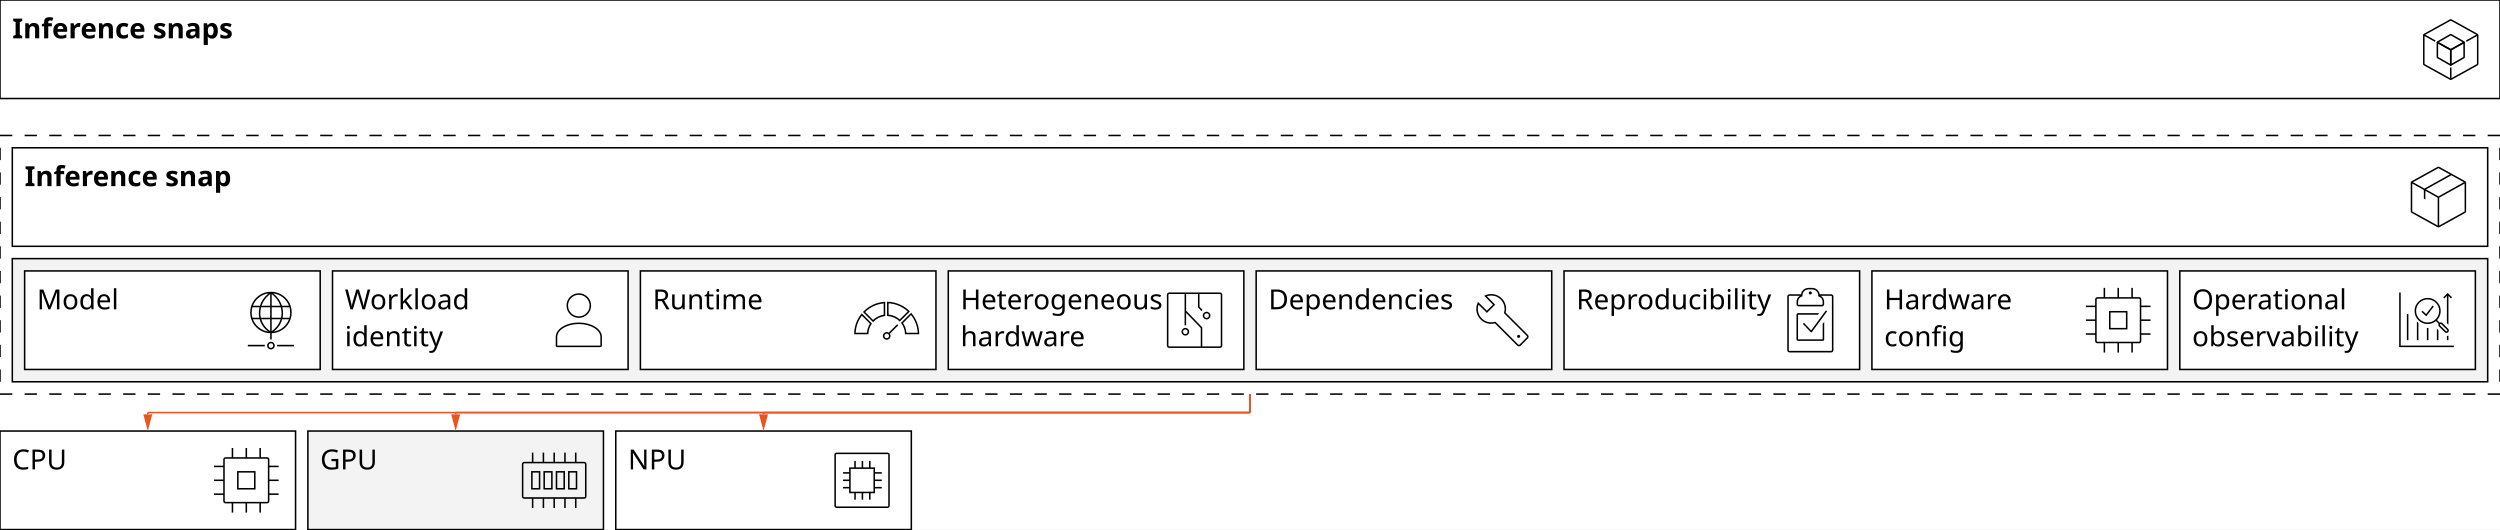
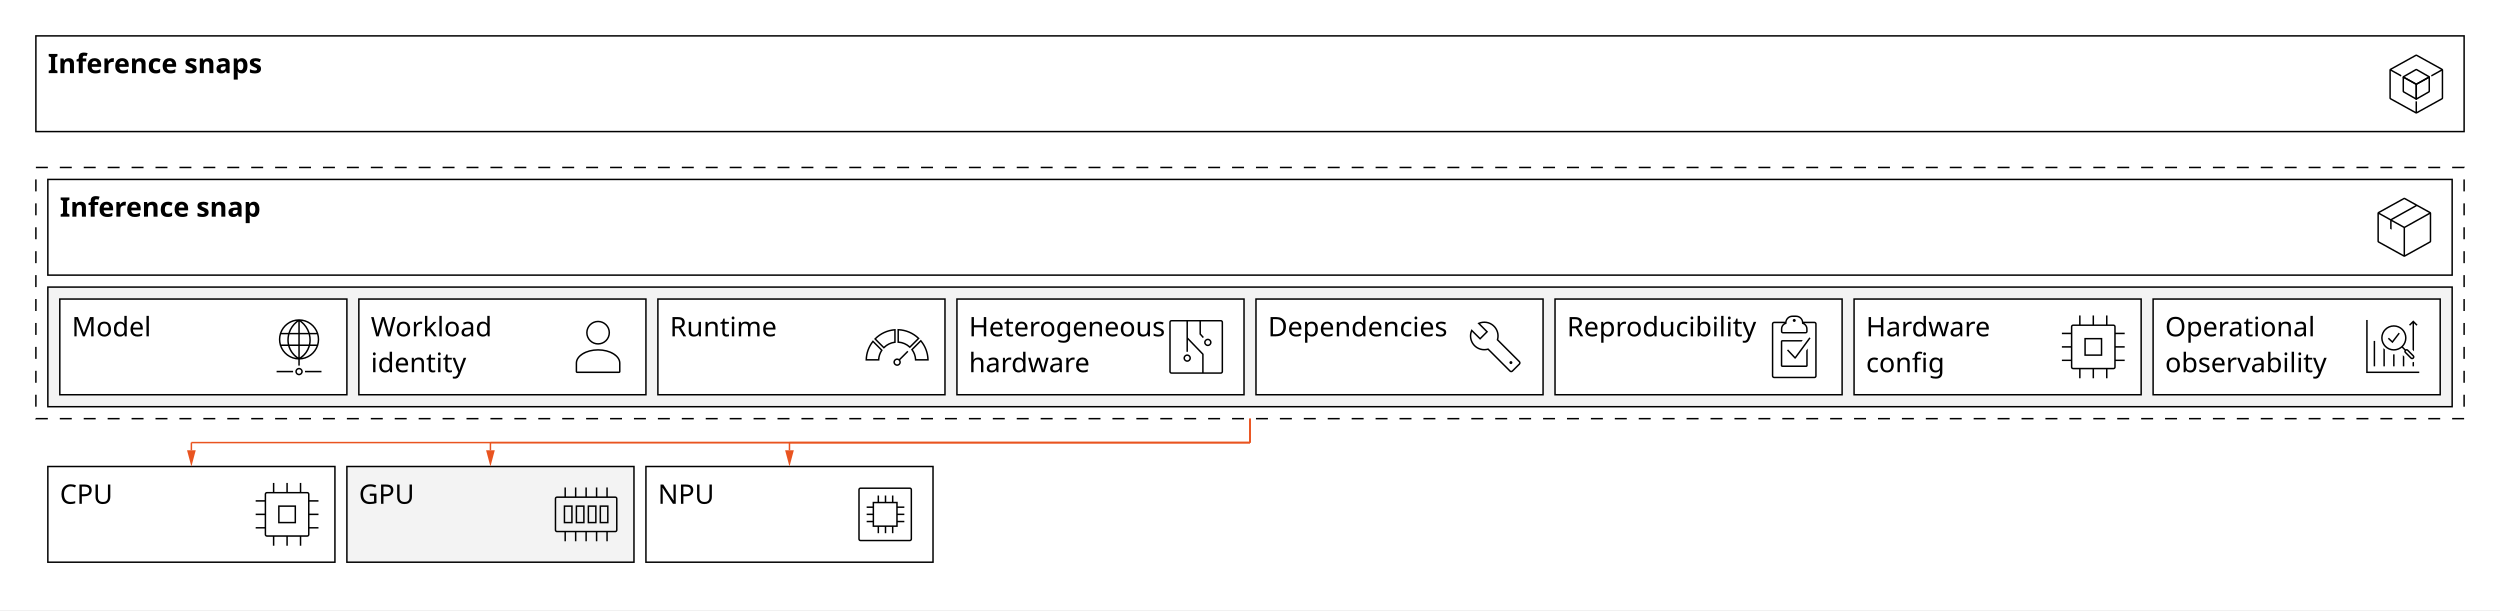
- <svg xmlns="http://www.w3.org/2000/svg" width="1624" height="344" viewBox="0 0 1624 344" xml:space="preserve">
-   <rect width="1624" height="344" fill="#FFFFFF" />
+ <svg xmlns="http://www.w3.org/2000/svg" width="1672" height="408" viewBox="0 0 1672 408" xml:space="preserve">
+   <rect width="1672" height="408" fill="#FFFFFF" />
  <g data-component-id="title">
-     <rect x="0" y="0" width="1624" height="64" fill="#FFFFFF" stroke="#000000" stroke-width="1" stroke-miterlimit="10" />
+     <rect x="24" y="24" width="1624" height="64" fill="#FFFFFF" stroke="#000000" stroke-width="1" stroke-miterlimit="10" />
    <text font-family="Ubuntu Sans">
-       <tspan x="8" y="24.92" font-size="18" font-weight="700" fill="#000000">Inference snaps</tspan>
+       <tspan x="32" y="48.92" font-size="18" font-weight="700" fill="#000000">Inference snaps</tspan>
    </text>
-     <g class="dg-icon" transform="translate(1568 8)">
+     <g class="dg-icon" transform="translate(1592 32)">
      <path d="M33.185 19.803L24.499 24.648V34.566L24 34.852L23.499 34.565V24.648L14.815 19.804L15.21 18.879L23.999 23.78L32.787 18.879L33.185 19.803Z" fill="#000000" />
      <path fill-rule="evenodd" clip-rule="evenodd" d="M41.484 13.966C41.803 14.142 42 14.477 42 14.841V33.587C42 33.95 41.803 34.285 41.484 34.462L24.485 43.871C24.183 44.038 23.817 44.038 23.516 43.871L6.516 34.462C6.198 34.285 6 33.95 6 33.587V14.841C6 14.477 6.198 14.142 6.516 13.966L23.516 4.557C23.817 4.391 24.183 4.391 24.485 4.557L41.484 13.966ZM7.474 14.566L14.19 18.311C13.958 18.444 13.815 18.691 13.815 18.958V19.246L6.99 15.44V33.592L23.499 42.73V35.717L23.503 35.72C23.811 35.896 24.189 35.896 24.496 35.72L24.499 35.718V42.731L41.01 33.592V15.44L34.185 19.245V18.96C34.185 18.691 34.041 18.443 33.808 18.31L40.524 14.565L24 5.42L7.474 14.566Z" fill="#000000" />
      <path fill-rule="evenodd" clip-rule="evenodd" d="M32.682 18.819C32.993 18.997 33.186 19.328 33.186 19.687V29.023C33.186 29.382 32.993 29.714 32.682 29.892L24.497 34.568C24.19 34.744 23.812 34.744 23.505 34.568L15.319 29.892C15.007 29.714 14.815 29.382 14.815 29.023V19.687C14.815 19.328 15.007 18.997 15.319 18.819L23.505 14.141C23.812 13.966 24.19 13.966 24.497 14.141L32.682 18.819ZM15.816 29.023L23.5 33.413V24.648L15.816 20.362V29.023ZM24.5 24.648V33.413L32.186 29.023V20.362L24.5 24.648ZM16.231 19.45L23.999 23.782L31.769 19.448L24 15.009L16.231 19.45Z" fill="#000000" />
    </g>
  </g>
  <g data-component-id="frame">
-     <rect x="0" y="88" width="1624" height="168" fill="#FFFFFF" stroke="#000000" stroke-width="1" stroke-miterlimit="10" stroke-dasharray="8 8" />
+     <rect x="24" y="112" width="1624" height="168" fill="#FFFFFF" stroke="#000000" stroke-width="1" stroke-miterlimit="10" stroke-dasharray="8 8" />
  </g>
-   <rect x="8" y="96" width="1608" height="64" fill="#FFFFFF" stroke="#000000" stroke-width="1" stroke-miterlimit="10" />
+   <rect x="32" y="120" width="1608" height="64" fill="#FFFFFF" stroke="#000000" stroke-width="1" stroke-miterlimit="10" />
  <text font-family="Ubuntu Sans">
-     <tspan x="16" y="120.92" font-size="18" font-weight="700" fill="#000000">Inference snap</tspan>
+     <tspan x="40" y="144.92" font-size="18" font-weight="700" fill="#000000">Inference snap</tspan>
  </text>
-   <g class="dg-icon" transform="translate(1560 104)">
+   <g class="dg-icon" transform="translate(1584 128)">
    <path d="M33.001 9.057L41.485 13.752C41.803 13.928 42.001 14.263 42.001 14.627V33.373C42.001 33.736 41.803 34.071 41.485 34.247L24.485 43.657C24.183 43.824 23.817 43.824 23.516 43.657L6.516 34.247C6.198 34.071 6 33.736 6 33.373V14.627C6 14.263 6.198 13.928 6.516 13.752L15.001 9.057L23.516 4.343C23.817 4.176 24.183 4.176 24.485 4.343L33.001 9.057ZM24.5 24.434V42.505L32.516 38.068L41.001 33.372V15.23L24.5 24.434ZM7 33.372L15.485 38.068L23.5 42.504V24.434L15.525 19.985V25.583L14.529 25.027V19.43L7 15.231V33.372ZM15.92 19.061L24 23.566L40.515 14.357L32.516 9.932L32.404 9.869L15.92 19.061ZM15.485 9.932L7.485 14.357L14.899 18.491L31.377 9.302L24 5.218L15.485 9.932Z" fill="#000000" />
  </g>
  <g data-component-id="pad">
-     <rect x="8" y="168" width="1608" height="80" fill="#F3F3F3" stroke="#000000" stroke-width="1" stroke-miterlimit="10" />
+     <rect x="32" y="192" width="1608" height="80" fill="#F3F3F3" stroke="#000000" stroke-width="1" stroke-miterlimit="10" />
  </g>
-   <rect x="16" y="176" width="192" height="64" fill="#FFFFFF" stroke="#000000" stroke-width="1" stroke-miterlimit="10" />
+   <rect x="40" y="200" width="192" height="64" fill="#FFFFFF" stroke="#000000" stroke-width="1" stroke-miterlimit="10" />
  <text font-family="Ubuntu Sans">
-     <tspan x="24" y="200.92" font-size="18" font-weight="400" fill="#000000">Model</tspan>
+     <tspan x="48" y="224.92" font-size="18" font-weight="400" fill="#000000">Model</tspan>
  </text>
-   <g class="dg-icon" transform="translate(152 184)">
+   <g class="dg-icon" transform="translate(176 208)">
    <path d="M20.032 40C20.012 40.164 20 40.331 20 40.5C20 40.669 20.012 40.836 20.032 41H9V40H20.032Z" fill="#000000" />
    <path d="M39 40V41H27.968C27.988 40.836 28 40.669 28 40.5C28 40.331 27.988 40.164 27.968 40H39Z" fill="#000000" />
    <path d="M24.5 36.531C24.336 36.511 24.169 36.5 24 36.5C23.831 36.5 23.664 36.511 23.5 36.531V32H24.5V36.531Z" fill="#000000" />
    <path fill-rule="evenodd" clip-rule="evenodd" d="M24 38C25.381 38 26.5 39.119 26.5 40.5C26.5 41.881 25.381 43 24 43C22.619 43 21.5 41.881 21.5 40.5C21.5 39.119 22.619 38 24 38ZM24 39C23.172 39 22.5 39.672 22.5 40.5C22.5 41.328 23.172 42 24 42C24.828 42 25.5 41.328 25.5 40.5C25.5 39.672 24.828 39 24 39Z" fill="#000000" />
    <path fill-rule="evenodd" clip-rule="evenodd" d="M24 5.5C30.002 5.5 35.088 9.417 36.844 14.834C36.889 14.905 36.916 14.986 36.92 15.075C37.297 16.317 37.5 17.635 37.5 19C37.5 20.365 37.297 21.683 36.92 22.925C36.916 23.013 36.888 23.095 36.844 23.165C35.088 28.582 30.002 32.5 24 32.5C17.998 32.5 12.911 28.583 11.155 23.165C11.111 23.095 11.085 23.015 11.08 22.928C10.703 21.685 10.5 20.366 10.5 19C10.5 17.634 10.703 16.314 11.08 15.071C11.085 14.984 11.111 14.903 11.155 14.834C12.911 9.417 17.998 5.5 24 5.5ZM12.299 23.399C13.88 27.602 17.657 30.728 22.233 31.375C19.502 29.4 17.559 26.576 16.669 23.399H12.299ZM31.331 23.399C30.441 26.576 28.498 29.4 25.766 31.375C30.343 30.728 34.12 27.602 35.701 23.399H31.331ZM17.711 23.399C18.597 26.328 20.447 28.919 23.021 30.711L23.499 31.043V23.399H17.711ZM24.499 31.043L24.977 30.711C27.552 28.919 29.402 26.329 30.288 23.399H24.499V31.043ZM31.418 15.6C31.72 16.838 31.878 18.118 31.878 19.418C31.878 20.43 31.773 21.428 31.572 22.399H36.031C36.336 21.319 36.5 20.178 36.5 19C36.5 17.821 36.336 16.681 36.031 15.6H31.418ZM24.499 22.399H30.551C30.766 21.43 30.878 20.431 30.878 19.418C30.878 18.116 30.71 16.834 30.388 15.6H24.499V22.399ZM17.613 15.6C17.291 16.834 17.121 18.116 17.121 19.418C17.121 20.431 17.234 21.43 17.449 22.399H23.499V15.6H17.613ZM11.969 15.6C11.664 16.681 11.5 17.821 11.5 19C11.5 20.178 11.664 21.319 11.969 22.399H16.428C16.227 21.428 16.121 20.43 16.121 19.418C16.121 18.118 16.28 16.838 16.582 15.6H11.969ZM25.9 6.895C28.396 8.913 30.201 11.605 31.14 14.6H35.701C34.093 10.325 30.211 7.163 25.527 6.593L25.9 6.895ZM24.499 14.6H30.088C29.183 11.911 27.528 9.498 25.271 7.673L24.499 7.047V14.6ZM22.727 7.673C20.47 9.498 18.816 11.911 17.911 14.6H23.499V7.047L22.727 7.673ZM22.47 6.593C17.788 7.164 13.907 10.325 12.299 14.6H16.859C17.798 11.605 19.603 8.913 22.098 6.895L22.47 6.593Z" fill="#000000" />
  </g>
-   <rect x="216" y="176" width="192" height="64" fill="#FFFFFF" stroke="#000000" stroke-width="1" stroke-miterlimit="10" />
+   <rect x="240" y="200" width="192" height="64" fill="#FFFFFF" stroke="#000000" stroke-width="1" stroke-miterlimit="10" />
  <text font-family="Ubuntu Sans">
-     <tspan x="224" y="200.92" font-size="18" font-weight="400" fill="#000000">Workload</tspan>
-     <tspan x="224" y="224.92" font-size="18" font-weight="400" fill="#000000">identity</tspan>
+     <tspan x="248" y="224.92" font-size="18" font-weight="400" fill="#000000">Workload</tspan>
+     <tspan x="248" y="248.92" font-size="18" font-weight="400" fill="#000000">identity</tspan>
  </text>
-   <g class="dg-icon" transform="translate(352 184)">
+   <g class="dg-icon" transform="translate(376 208)">
    <path fill-rule="evenodd" clip-rule="evenodd" d="M24 25.5C32.285 25.5 39 29.7 39 34.875V40.5C39 41.052 38.552 41.5 38 41.5H10C9.448 41.5 9 41.052 9 40.5V34.875C9 29.7 15.715 25.5 24 25.5ZM24 26.5C20.015 26.5 16.456 27.512 13.924 29.095C11.378 30.686 10 32.757 10 34.875V40.5H38V34.875C38 32.757 36.622 30.686 34.076 29.095C31.544 27.512 27.985 26.5 24 26.5Z" fill="#000000" />
    <path fill-rule="evenodd" clip-rule="evenodd" d="M24 6.5C28.418 6.5 32 10.082 32 14.5C32 18.918 28.418 22.5 24 22.5C19.582 22.5 16 18.918 16 14.5C16 10.082 19.582 6.5 24 6.5ZM24 7.5C20.134 7.5 17 10.634 17 14.5C17 18.366 20.134 21.5 24 21.5C27.866 21.5 31 18.366 31 14.5C31 10.634 27.866 7.5 24 7.5Z" fill="#000000" />
  </g>
-   <rect x="416" y="176" width="192" height="64" fill="#FFFFFF" stroke="#000000" stroke-width="1" stroke-miterlimit="10" />
+   <rect x="440" y="200" width="192" height="64" fill="#FFFFFF" stroke="#000000" stroke-width="1" stroke-miterlimit="10" />
  <text font-family="Ubuntu Sans">
-     <tspan x="424" y="200.92" font-size="18" font-weight="400" fill="#000000">Runtime</tspan>
+     <tspan x="448" y="224.92" font-size="18" font-weight="400" fill="#000000">Runtime</tspan>
  </text>
-   <g class="dg-icon" transform="translate(552 184)">
+   <g class="dg-icon" transform="translate(576 208)">
    <path d="M12.13 33.15H2.85V32.64C2.97 28 4.56 23.63 7.44 20L7.79 19.56L14.4 26.17L14.17 26.51C12.94 28.33 12.24 30.46 12.15 32.66L12.13 33.14V33.15ZM3.88 32.15H11.18C11.34 30.07 12.01 28.07 13.12 26.3L7.88 21.06C5.45 24.29 4.07 28.1 3.88 32.14V32.15ZM15.14 25.25L8.57 18.68L8.92 18.33C12.54 14.64 17.37 12.41 22.51 12.06L23.04 12.02V21.32L22.6 21.37C19.91 21.68 17.38 22.93 15.49 24.89L15.14 25.25ZM9.98 18.68L15.13 23.84C17.03 22.03 19.46 20.84 22.04 20.44V13.1C17.5 13.54 13.26 15.5 9.97 18.68H9.98ZM32.5 24.88L32.15 24.55C30.12 22.63 27.47 21.48 24.69 21.32L24.22 21.29V12L24.74 12.02C29.98 12.2 34.94 14.31 38.71 17.96L39.08 18.31L32.51 24.88H32.5ZM25.22 20.35C27.9 20.6 30.45 21.7 32.48 23.49L37.64 18.33C34.22 15.18 29.85 13.32 25.22 13.04V20.35Z" fill="#000000" />
    <path d="M31.53 27.31L30.82 26.6L25.33 32.09C24.94 31.85 24.49 31.7 24 31.7C22.62 31.7 21.5 32.82 21.5 34.2C21.5 35.58 22.62 36.7 24 36.7C25.38 36.7 26.5 35.58 26.5 34.2C26.5 33.67 26.33 33.18 26.05 32.78L31.53 27.3V27.31ZM24 35.71C23.17 35.71 22.5 35.04 22.5 34.21C22.5 33.38 23.17 32.71 24 32.71C24.83 32.71 25.5 33.38 25.5 34.21C25.5 35.04 24.83 35.71 24 35.71Z" fill="#000000" />
    <path d="M45.15 33.15H35.87L35.85 32.67C35.76 30.29 34.96 28.02 33.54 26.11L33.28 25.76L39.87 19.17L40.22 19.59C43.28 23.24 45.02 27.88 45.14 32.64V33.15H45.15ZM36.82 32.15H44.12C43.92 27.92 42.43 23.97 39.8 20.65L34.59 25.86C35.88 27.73 36.64 29.89 36.82 32.15Z" fill="#000000" />
  </g>
-   <rect x="616" y="176" width="192" height="64" fill="#FFFFFF" stroke="#000000" stroke-width="1" stroke-miterlimit="10" />
+   <rect x="640" y="200" width="192" height="64" fill="#FFFFFF" stroke="#000000" stroke-width="1" stroke-miterlimit="10" />
  <text font-family="Ubuntu Sans">
-     <tspan x="624" y="200.92" font-size="18" font-weight="400" fill="#000000">Heterogeneous</tspan>
-     <tspan x="624" y="224.92" font-size="18" font-weight="400" fill="#000000">hardware</tspan>
+     <tspan x="648" y="224.92" font-size="18" font-weight="400" fill="#000000">Heterogeneous</tspan>
+     <tspan x="648" y="248.92" font-size="18" font-weight="400" fill="#000000">hardware</tspan>
  </text>
-   <g class="dg-icon" transform="translate(752 184)">
+   <g class="dg-icon" transform="translate(776 208)">
    <path fill-rule="evenodd" clip-rule="evenodd" d="M40.653 6.007C41.41 6.084 42 6.722 42 7.499V40.499L41.992 40.652C41.92 41.358 41.359 41.919 40.653 41.991L40.5 41.999H7.5C6.723 41.999 6.085 41.409 6.008 40.652L6 40.499V7.499C6 6.671 6.672 5.999 7.5 5.999H40.5L40.653 6.007ZM7.5 6.999C7.258 6.999 7.056 7.171 7.01 7.398L7 7.499V40.499C7 40.775 7.224 40.999 7.5 40.999H28V29.091L18.5 19.238V27.3H17.5V6.999H7.5ZM18.5 17.798L28.86 28.542L29 28.688V40.999H40.5C40.776 40.999 41 40.775 41 40.499V7.499C41 7.257 40.828 7.055 40.601 7.009L40.5 6.999H27.2V15.208L29.173 17.417L28.8 17.75L28.428 18.083L26.327 15.733L26.2 15.591V6.999H18.5V17.798Z" fill="#000000" />
    <path fill-rule="evenodd" clip-rule="evenodd" d="M18 29C19.381 29 20.5 30.119 20.5 31.5C20.5 32.881 19.381 34 18 34C16.619 34 15.5 32.881 15.5 31.5C15.5 30.119 16.619 29 18 29ZM18 30C17.172 30 16.5 30.672 16.5 31.5C16.5 32.328 17.172 33 18 33C18.828 33 19.5 32.328 19.5 31.5C19.5 30.672 18.828 30 18 30Z" fill="#000000" />
    <path fill-rule="evenodd" clip-rule="evenodd" d="M31.8 18.5C33.181 18.5 34.3 19.619 34.3 21C34.3 22.381 33.181 23.5 31.8 23.5C30.419 23.5 29.3 22.381 29.3 21C29.3 19.619 30.419 18.5 31.8 18.5ZM31.8 19.5C30.971 19.5 30.3 20.172 30.3 21C30.3 21.828 30.971 22.5 31.8 22.5C32.628 22.5 33.3 21.828 33.3 21C33.3 20.172 32.628 19.5 31.8 19.5Z" fill="#000000" />
  </g>
-   <rect x="816" y="176" width="192" height="64" fill="#FFFFFF" stroke="#000000" stroke-width="1" stroke-miterlimit="10" />
+   <rect x="840" y="200" width="192" height="64" fill="#FFFFFF" stroke="#000000" stroke-width="1" stroke-miterlimit="10" />
  <text font-family="Ubuntu Sans">
-     <tspan x="824" y="200.92" font-size="18" font-weight="400" fill="#000000">Dependencies</tspan>
+     <tspan x="848" y="224.92" font-size="18" font-weight="400" fill="#000000">Dependencies</tspan>
  </text>
-   <g class="dg-icon" transform="translate(952 184)">
+   <g class="dg-icon" transform="translate(976 208)">
    <path fill-rule="evenodd" clip-rule="evenodd" d="M12.789 7.83C14.474 7.083 16.339 6.833 18.161 7.109C19.984 7.386 21.69 8.179 23.077 9.393C24.464 10.607 25.476 12.192 25.992 13.962C26.48 15.635 26.505 17.408 26.069 19.092L40.536 33.559C40.833 33.862 41 34.269 41 34.692C41 35.116 40.833 35.523 40.536 35.825L35.825 40.536C35.523 40.833 35.116 41 34.692 41C34.269 41 33.862 40.833 33.559 40.536L19.092 26.069C17.408 26.505 15.635 26.48 13.962 25.992C12.192 25.476 10.607 24.464 9.393 23.077C8.179 21.69 7.386 19.984 7.109 18.161C6.833 16.339 7.083 14.474 7.83 12.789L8.124 12.126L13.888 17.847L17.847 13.888L12.126 8.124L12.789 7.83ZM18.011 8.099C16.621 7.888 15.204 8.018 13.882 8.475L19.259 13.891L13.891 19.259L8.475 13.882C8.018 15.204 7.888 16.621 8.099 18.011C8.347 19.645 9.057 21.174 10.146 22.418C11.234 23.662 12.655 24.569 14.242 25.032C15.829 25.495 17.515 25.494 19.102 25.031L19.386 24.948L19.595 25.158L34.264 39.826C34.379 39.937 34.532 40 34.692 40C34.854 40 35.009 39.936 35.124 39.823L39.823 35.124C39.936 35.009 40 34.854 40 34.692C40 34.532 39.937 34.379 39.826 34.264L25.158 19.595L24.948 19.386L25.031 19.102C25.494 17.515 25.495 15.829 25.032 14.242C24.569 12.655 23.662 11.234 22.418 10.146C21.174 9.057 19.645 8.347 18.011 8.099Z" fill="#000000" />
    <path d="M35.5 34.5C35.5 35.052 35.052 35.5 34.5 35.5C33.948 35.5 33.5 35.052 33.5 34.5C33.5 33.948 33.948 33.5 34.5 33.5C35.052 33.5 35.5 33.948 35.5 34.5Z" fill="#000000" />
  </g>
-   <rect x="1016" y="176" width="192" height="64" fill="#FFFFFF" stroke="#000000" stroke-width="1" stroke-miterlimit="10" />
+   <rect x="1040" y="200" width="192" height="64" fill="#FFFFFF" stroke="#000000" stroke-width="1" stroke-miterlimit="10" />
  <text font-family="Ubuntu Sans">
-     <tspan x="1024" y="200.92" font-size="18" font-weight="400" fill="#000000">Reproducibility</tspan>
+     <tspan x="1048" y="224.92" font-size="18" font-weight="400" fill="#000000">Reproducibility</tspan>
  </text>
-   <g class="dg-icon" transform="translate(1152 184)">
+   <g class="dg-icon" transform="translate(1176 208)">
    <path d="M28.94 20.44H16V36.44H32V26.41L33 25.05V36.54C32.95 37.01 32.57 37.38 32.1 37.43H32H16C15.48 37.43 15.06 37.04 15 36.53V36.43V20.43C15 19.88 15.45 19.43 16 19.43H29.67L28.94 20.43V20.44Z" fill="#000000" />
    <path d="M34.9 18.23L24.98 31.73C24.89 31.85 24.76 31.92 24.61 31.93C24.46 31.93 24.32 31.88 24.22 31.77L19.14 26.37L19.5 26.03L19.86 25.69L24.53 30.65L34.09 17.63L34.9 18.22V18.23Z" fill="#000000" />
    <path d="M24 7.31C24.56 7.31 25 6.87 25 6.31C25 5.75 24.56 5.31 24 5.31C23.44 5.31 23 5.75 23 6.31C23 6.87 23.44 7.31 24 7.31Z" fill="#000000" />
    <path d="M37.65 7.14H30.06C29.68 4.8 27.67 3 25.23 3H22.77C20.33 3 18.32 4.8 17.94 7.14H10.5C9.67 7.14 9 7.81 9 8.64V43.44C9 44.27 9.67 44.94 10.5 44.94H37.65C38.41 44.86 39 44.22 39 43.44V8.64C39 7.86 38.41 7.22 37.65 7.15V7.14ZM18.86 8.51V7.92C18.86 5.76 20.62 4.01 22.77 4.01H25.23C27.39 4.01 29.14 5.77 29.14 7.92V8.51L29.47 8.63C31.03 9.18 31.96 10.43 31.96 11.97V13.67C31.96 13.87 31.8 14.02 31.61 14.02H16.39C16.19 14.02 16.04 13.86 16.04 13.67V11.97C16.04 10.43 16.97 9.18 18.53 8.63L18.86 8.51ZM38 43.44C38 43.72 37.78 43.94 37.5 43.94H10.5C10.22 43.94 10 43.72 10 43.44V8.64C10 8.36 10.22 8.14 10.5 8.14H17.23C15.86 8.97 15.04 10.36 15.04 11.97V13.67C15.04 14.42 15.65 15.02 16.39 15.02H31.61C32.36 15.02 32.96 14.41 32.96 13.67V11.97C32.96 10.36 32.14 8.97 30.77 8.14H37.5C37.78 8.14 38 8.36 38 8.64V43.44Z" fill="#000000" />
  </g>
-   <rect x="1216" y="176" width="192" height="64" fill="#FFFFFF" stroke="#000000" stroke-width="1" stroke-miterlimit="10" />
+   <rect x="1240" y="200" width="192" height="64" fill="#FFFFFF" stroke="#000000" stroke-width="1" stroke-miterlimit="10" />
  <text font-family="Ubuntu Sans">
-     <tspan x="1224" y="200.92" font-size="18" font-weight="400" fill="#000000">Hardware</tspan>
-     <tspan x="1224" y="224.92" font-size="18" font-weight="400" fill="#000000">config</tspan>
+     <tspan x="1248" y="224.92" font-size="18" font-weight="400" fill="#000000">Hardware</tspan>
+     <tspan x="1248" y="248.92" font-size="18" font-weight="400" fill="#000000">config</tspan>
  </text>
-   <g class="dg-icon" transform="translate(1352 184)">
+   <g class="dg-icon" transform="translate(1376 208)">
    <path fill-rule="evenodd" clip-rule="evenodd" d="M33.5 45H32.5V39H24.5V45H23.5V39H15.5V45H14.5V39H10.5C9.723 39 9.085 38.41 9.008 37.653L9 37.5V33.5H3V32.5H9V24.5H3V23.5H9V15.5H3V14.5H9V10.5C9 9.672 9.672 9 10.5 9H14.5V3H15.5V9H23.5V3H24.5V9H32.5V3H33.5V9H37.5L37.653 9.008C38.41 9.085 39 9.723 39 10.5V14.5H45V15.5H39V23.5H45V24.5H39V32.5H45V33.5H39V37.5L38.992 37.653C38.92 38.359 38.359 38.92 37.653 38.992L37.5 39H33.5V45ZM10.5 10C10.224 10 10 10.224 10 10.5V37.5C10 37.776 10.224 38 10.5 38H37.5C37.776 38 38 37.776 38 37.5V10.5C38 10.224 37.776 10 37.5 10H10.5Z" fill="#000000" />
    <path fill-rule="evenodd" clip-rule="evenodd" d="M30 30H18V18H30V30ZM19 29H29V19H19V29Z" fill="#000000" />
  </g>
-   <rect x="1416" y="176" width="192" height="64" fill="#FFFFFF" stroke="#000000" stroke-width="1" stroke-miterlimit="10" />
+   <rect x="1440" y="200" width="192" height="64" fill="#FFFFFF" stroke="#000000" stroke-width="1" stroke-miterlimit="10" />
  <text font-family="Ubuntu Sans">
-     <tspan x="1424" y="200.92" font-size="18" font-weight="400" fill="#000000">Operational</tspan>
-     <tspan x="1424" y="224.92" font-size="18" font-weight="400" fill="#000000">observability</tspan>
+     <tspan x="1448" y="224.92" font-size="18" font-weight="400" fill="#000000">Operational</tspan>
+     <tspan x="1448" y="248.92" font-size="18" font-weight="400" fill="#000000">observability</tspan>
  </text>
-   <g class="dg-icon" transform="translate(1552 184)">
+   <g class="dg-icon" transform="translate(1576 208)">
    <path d="M7.5 40.5H42V41.5H6.5V6H7.5V40.5Z" fill="#000000" />
    <path d="M12.5 37H11.5V20H12.5V37Z" fill="#000000" />
    <path d="M18 24.841C18.313 25.156 18.648 25.449 19 25.721V37H18V24.841Z" fill="#000000" />
    <path d="M25.5 37H24.5V29H25.5V37Z" fill="#000000" />
    <path d="M32 30.512V37H31V29.512L32 30.512Z" fill="#000000" />
    <path d="M38.5 37H37.5V34.27C37.841 34.242 38.178 34.166 38.5 34.039V37Z" fill="#000000" />
    <path d="M40.853 9.146L40.147 9.854L38.5 8.207V26.946L37.5 25.946V8.207L35.853 9.854L35.147 9.146L38 6.293L40.853 9.146Z" fill="#000000" />
    <path fill-rule="evenodd" clip-rule="evenodd" d="M25 9.5C29.694 9.5 33.5 13.306 33.5 18C33.5 20.289 32.593 22.365 31.121 23.894L32.831 25.604C33.398 25.303 34.117 25.392 34.594 25.869L38.363 29.639C38.949 30.224 38.949 31.174 38.363 31.76L38.28 31.843L38.166 31.945C37.577 32.426 36.708 32.392 36.159 31.843L32.39 28.074C31.912 27.597 31.824 26.877 32.124 26.311L30.387 24.573C28.92 25.776 27.045 26.5 25 26.5C20.306 26.5 16.5 22.694 16.5 18C16.5 13.306 20.306 9.5 25 9.5ZM33.887 26.577C33.691 26.382 33.375 26.382 33.18 26.577L33.097 26.659C32.902 26.854 32.902 27.171 33.097 27.366L36.866 31.136C37.062 31.331 37.378 31.331 37.573 31.136L37.656 31.053C37.851 30.858 37.851 30.541 37.656 30.346L33.887 26.577ZM25 10.5C20.858 10.5 17.5 13.858 17.5 18C17.5 22.142 20.858 25.5 25 25.5C29.142 25.5 32.5 22.142 32.5 18C32.5 13.858 29.142 10.5 25 10.5Z" fill="#000000" />
    <path d="M29.001 15.109L24.092 21.501L21 18.596L21.686 17.867L23.972 20.015L28.208 14.5L29.001 15.109Z" fill="#000000" />
  </g>
  <g data-component-id="hw_cpu">
-     <rect x="0" y="280" width="192" height="64" fill="#FFFFFF" stroke="#000000" stroke-width="1" stroke-miterlimit="10" />
+     <rect x="32" y="312" width="192" height="64" fill="#FFFFFF" stroke="#000000" stroke-width="1" stroke-miterlimit="10" />
    <text font-family="Ubuntu Sans">
-       <tspan x="8" y="304.92" font-size="18" font-weight="400" fill="#000000">CPU</tspan>
+       <tspan x="40" y="336.92" font-size="18" font-weight="400" fill="#000000">CPU</tspan>
    </text>
-     <g class="dg-icon" transform="translate(136 288)">
+     <g class="dg-icon" transform="translate(168 320)">
      <path fill-rule="evenodd" clip-rule="evenodd" d="M33.5 45H32.5V39H24.5V45H23.5V39H15.5V45H14.5V39H10.5C9.723 39 9.085 38.41 9.008 37.653L9 37.5V33.5H3V32.5H9V24.5H3V23.5H9V15.5H3V14.5H9V10.5C9 9.672 9.672 9 10.5 9H14.5V3H15.5V9H23.5V3H24.5V9H32.5V3H33.5V9H37.5L37.653 9.008C38.41 9.085 39 9.723 39 10.5V14.5H45V15.5H39V23.5H45V24.5H39V32.5H45V33.5H39V37.5L38.992 37.653C38.92 38.359 38.359 38.92 37.653 38.992L37.5 39H33.5V45ZM10.5 10C10.224 10 10 10.224 10 10.5V37.5C10 37.776 10.224 38 10.5 38H37.5C37.776 38 38 37.776 38 37.5V10.5C38 10.224 37.776 10 37.5 10H10.5Z" fill="#000000" />
      <path fill-rule="evenodd" clip-rule="evenodd" d="M30 30H18V18H30V30ZM19 29H29V19H19V29Z" fill="#000000" />
    </g>
  </g>
  <g data-component-id="hw_gpu">
-     <rect x="200" y="280" width="192" height="64" fill="#F3F3F3" stroke="#000000" stroke-width="1" stroke-miterlimit="10" />
+     <rect x="232" y="312" width="192" height="64" fill="#F3F3F3" stroke="#000000" stroke-width="1" stroke-miterlimit="10" />
    <text font-family="Ubuntu Sans">
-       <tspan x="208" y="304.92" font-size="18" font-weight="400" fill="#000000">GPU</tspan>
+       <tspan x="240" y="336.92" font-size="18" font-weight="400" fill="#000000">GPU</tspan>
    </text>
-     <g class="dg-icon" transform="translate(336 288)">
+     <g class="dg-icon" transform="translate(368 320)">
      <path fill-rule="evenodd" clip-rule="evenodd" d="M38.5 42H37.5V36H31.5V42H30.5V36H24.5V42H23.5V36H17.5V42H16.5V36H10.5V42H9.5V36H4.5L4.347 35.992C3.59 35.915 3 35.277 3 34.5V13.5C3 12.672 3.672 12 4.5 12H9.5V6H10.5V12H16.5V6H17.5V12H23.5V6H24.5V12H30.5V6H31.5V12H37.5V6H38.5V12H43.5C44.328 12 45 12.672 45 13.5V34.5C45 35.277 44.41 35.915 43.653 35.992L43.5 36H38.5V42ZM4.5 13C4.224 13 4 13.224 4 13.5V34.5C4 34.776 4.224 35 4.5 35H43.5C43.776 35 44 34.776 44 34.5V13.5C44 13.224 43.776 13 43.5 13H4.5Z" fill="#000000" />
      <path fill-rule="evenodd" clip-rule="evenodd" d="M15 30H9V18H15V30ZM10 29H14V19H10V29Z" fill="#000000" />
      <path fill-rule="evenodd" clip-rule="evenodd" d="M23 30H17V18H23V30ZM18 29H22V19H18V29Z" fill="#000000" />
      <path fill-rule="evenodd" clip-rule="evenodd" d="M31 30H25V18H31V30ZM26 29H30V19H26V29Z" fill="#000000" />
      <path fill-rule="evenodd" clip-rule="evenodd" d="M39 30H33V18H39V30ZM34 29H38V19H34V29Z" fill="#000000" />
    </g>
  </g>
  <g data-component-id="hw_npu">
-     <rect x="400" y="280" width="192" height="64" fill="#FFFFFF" stroke="#000000" stroke-width="1" stroke-miterlimit="10" />
+     <rect x="432" y="312" width="192" height="64" fill="#FFFFFF" stroke="#000000" stroke-width="1" stroke-miterlimit="10" />
    <text font-family="Ubuntu Sans">
-       <tspan x="408" y="304.92" font-size="18" font-weight="400" fill="#000000">NPU</tspan>
+       <tspan x="440" y="336.92" font-size="18" font-weight="400" fill="#000000">NPU</tspan>
    </text>
-     <g class="dg-icon" transform="translate(536 288)">
+     <g class="dg-icon" transform="translate(568 320)">
      <path fill-rule="evenodd" clip-rule="evenodd" d="M40.653 6.008C41.41 6.085 42 6.723 42 7.5V40.5L41.992 40.653C41.92 41.359 41.359 41.92 40.653 41.992L40.5 42H7.5C6.723 42 6.085 41.41 6.008 40.653L6 40.5V7.5C6 6.672 6.672 6 7.5 6H40.5L40.653 6.008ZM7.5 7C7.258 7 7.056 7.171 7.01 7.399L7 7.5V40.5C7 40.776 7.224 41 7.5 41H40.5C40.776 41 41 40.776 41 40.5V7.5C41 7.258 40.829 7.056 40.601 7.01L40.5 7H7.5Z" fill="#000000" />
      <path fill-rule="evenodd" clip-rule="evenodd" d="M19.925 15.6H23.726V11.4H24.726V15.6H28.525V11.4H29.525V15.6H32.4V18.7H36.825V19.7H32.4V23.5H36.825V24.5H32.4V28.3H36.825V29.3H32.4V32.399H29.525V36.6H28.525V32.399H24.726V36.6H23.726V32.399H19.925V36.6H18.925V32.399H15.601V29.3H11.625V28.3H15.601V24.5H11.625V23.5H15.601V19.7H11.625V18.7H15.601V15.6H18.925V11.4H19.925V15.6ZM16.601 31.399H31.4V16.6H16.601V31.399Z" fill="#000000" />
    </g>
  </g>
  <g data-component-id="frame.bottom-&gt;hw_cpu.top">
-     <line x1="812" y1="256" x2="812" y2="268" fill="none" stroke="#E95420" stroke-width="1" stroke-miterlimit="10" />
-     <line x1="812" y1="268" x2="96" y2="268" fill="none" stroke="#E95420" stroke-width="1" stroke-miterlimit="10" />
-     <line x1="96" y1="268" x2="96" y2="269.159" fill="none" stroke="#E95420" stroke-width="1" stroke-miterlimit="10" />
-     <polygon points="93.095,269.159 96,280 98.905,269.159" fill="#E95420" />
+     <line x1="836" y1="280" x2="836" y2="296" fill="none" stroke="#E95420" stroke-width="1" stroke-miterlimit="10" />
+     <line x1="836" y1="296" x2="128" y2="296" fill="none" stroke="#E95420" stroke-width="1" stroke-miterlimit="10" />
+     <line x1="128" y1="296" x2="128" y2="301.159" fill="none" stroke="#E95420" stroke-width="1" stroke-miterlimit="10" />
+     <polygon points="125.095,301.159 128,312 130.905,301.159" fill="#E95420" />
  </g>
  <g data-component-id="frame.bottom-&gt;hw_gpu.top">
-     <line x1="812" y1="256" x2="812" y2="268" fill="none" stroke="#E95420" stroke-width="1" stroke-miterlimit="10" />
-     <line x1="812" y1="268" x2="296" y2="268" fill="none" stroke="#E95420" stroke-width="1" stroke-miterlimit="10" />
-     <line x1="296" y1="268" x2="296" y2="269.159" fill="none" stroke="#E95420" stroke-width="1" stroke-miterlimit="10" />
-     <polygon points="293.095,269.159 296,280 298.905,269.159" fill="#E95420" />
+     <line x1="836" y1="280" x2="836" y2="296" fill="none" stroke="#E95420" stroke-width="1" stroke-miterlimit="10" />
+     <line x1="836" y1="296" x2="328" y2="296" fill="none" stroke="#E95420" stroke-width="1" stroke-miterlimit="10" />
+     <line x1="328" y1="296" x2="328" y2="301.159" fill="none" stroke="#E95420" stroke-width="1" stroke-miterlimit="10" />
+     <polygon points="325.095,301.159 328,312 330.905,301.159" fill="#E95420" />
  </g>
  <g data-component-id="frame.bottom-&gt;hw_npu.top">
-     <line x1="812" y1="256" x2="812" y2="268" fill="none" stroke="#E95420" stroke-width="1" stroke-miterlimit="10" />
-     <line x1="812" y1="268" x2="496" y2="268" fill="none" stroke="#E95420" stroke-width="1" stroke-miterlimit="10" />
-     <line x1="496" y1="268" x2="496" y2="269.159" fill="none" stroke="#E95420" stroke-width="1" stroke-miterlimit="10" />
-     <polygon points="493.095,269.159 496,280 498.905,269.159" fill="#E95420" />
+     <line x1="836" y1="280" x2="836" y2="296" fill="none" stroke="#E95420" stroke-width="1" stroke-miterlimit="10" />
+     <line x1="836" y1="296" x2="528" y2="296" fill="none" stroke="#E95420" stroke-width="1" stroke-miterlimit="10" />
+     <line x1="528" y1="296" x2="528" y2="301.159" fill="none" stroke="#E95420" stroke-width="1" stroke-miterlimit="10" />
+     <polygon points="525.095,301.159 528,312 530.905,301.159" fill="#E95420" />
  </g>
</svg>
